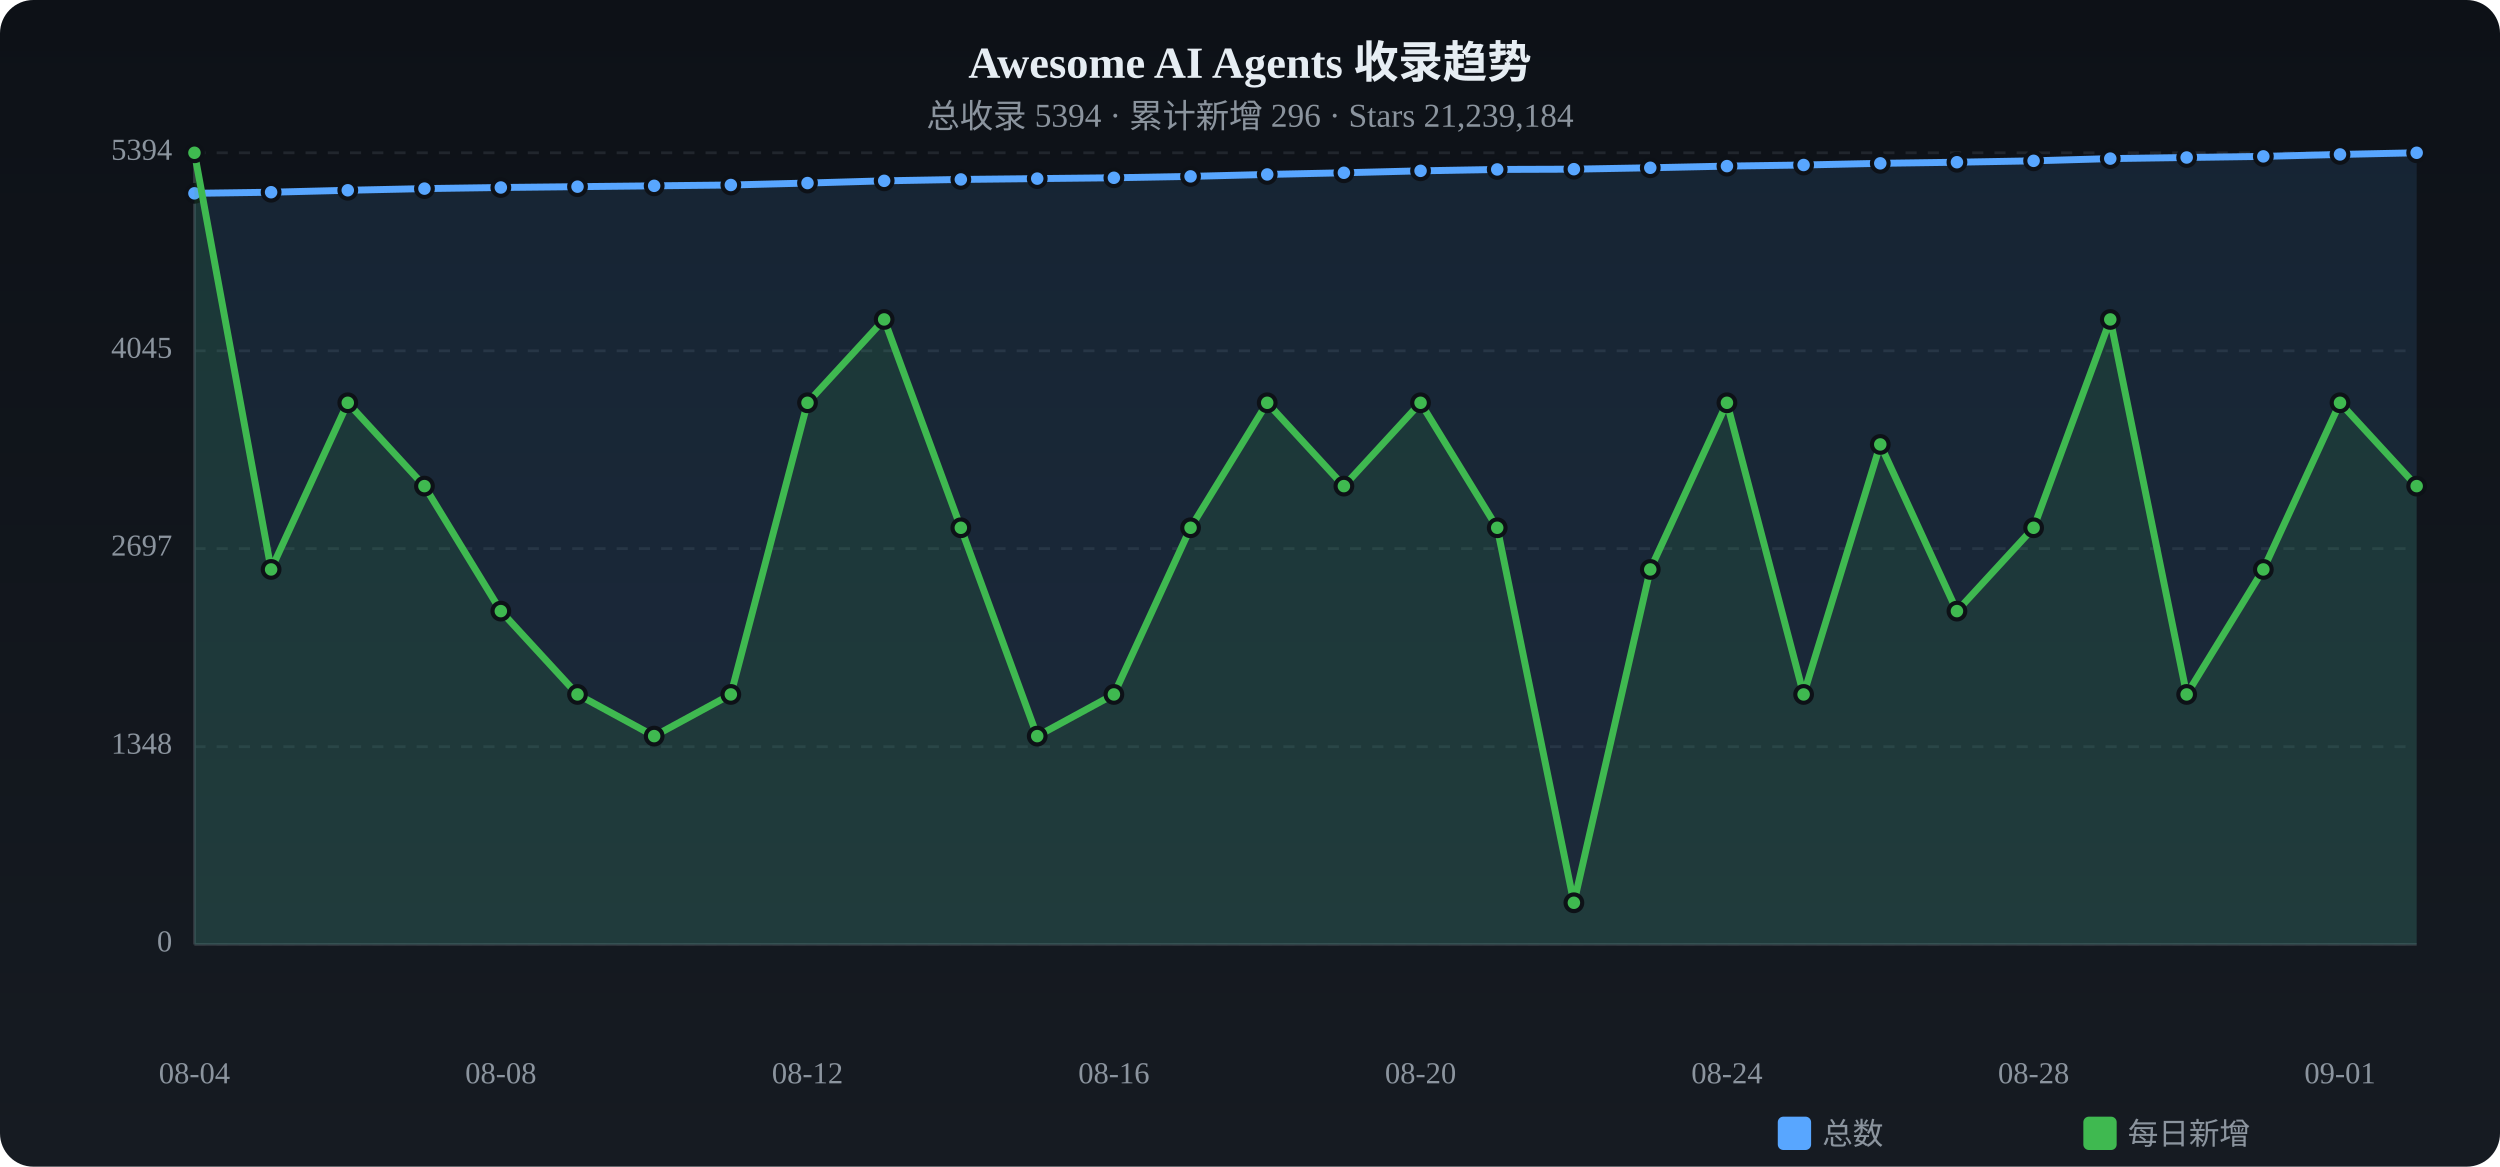
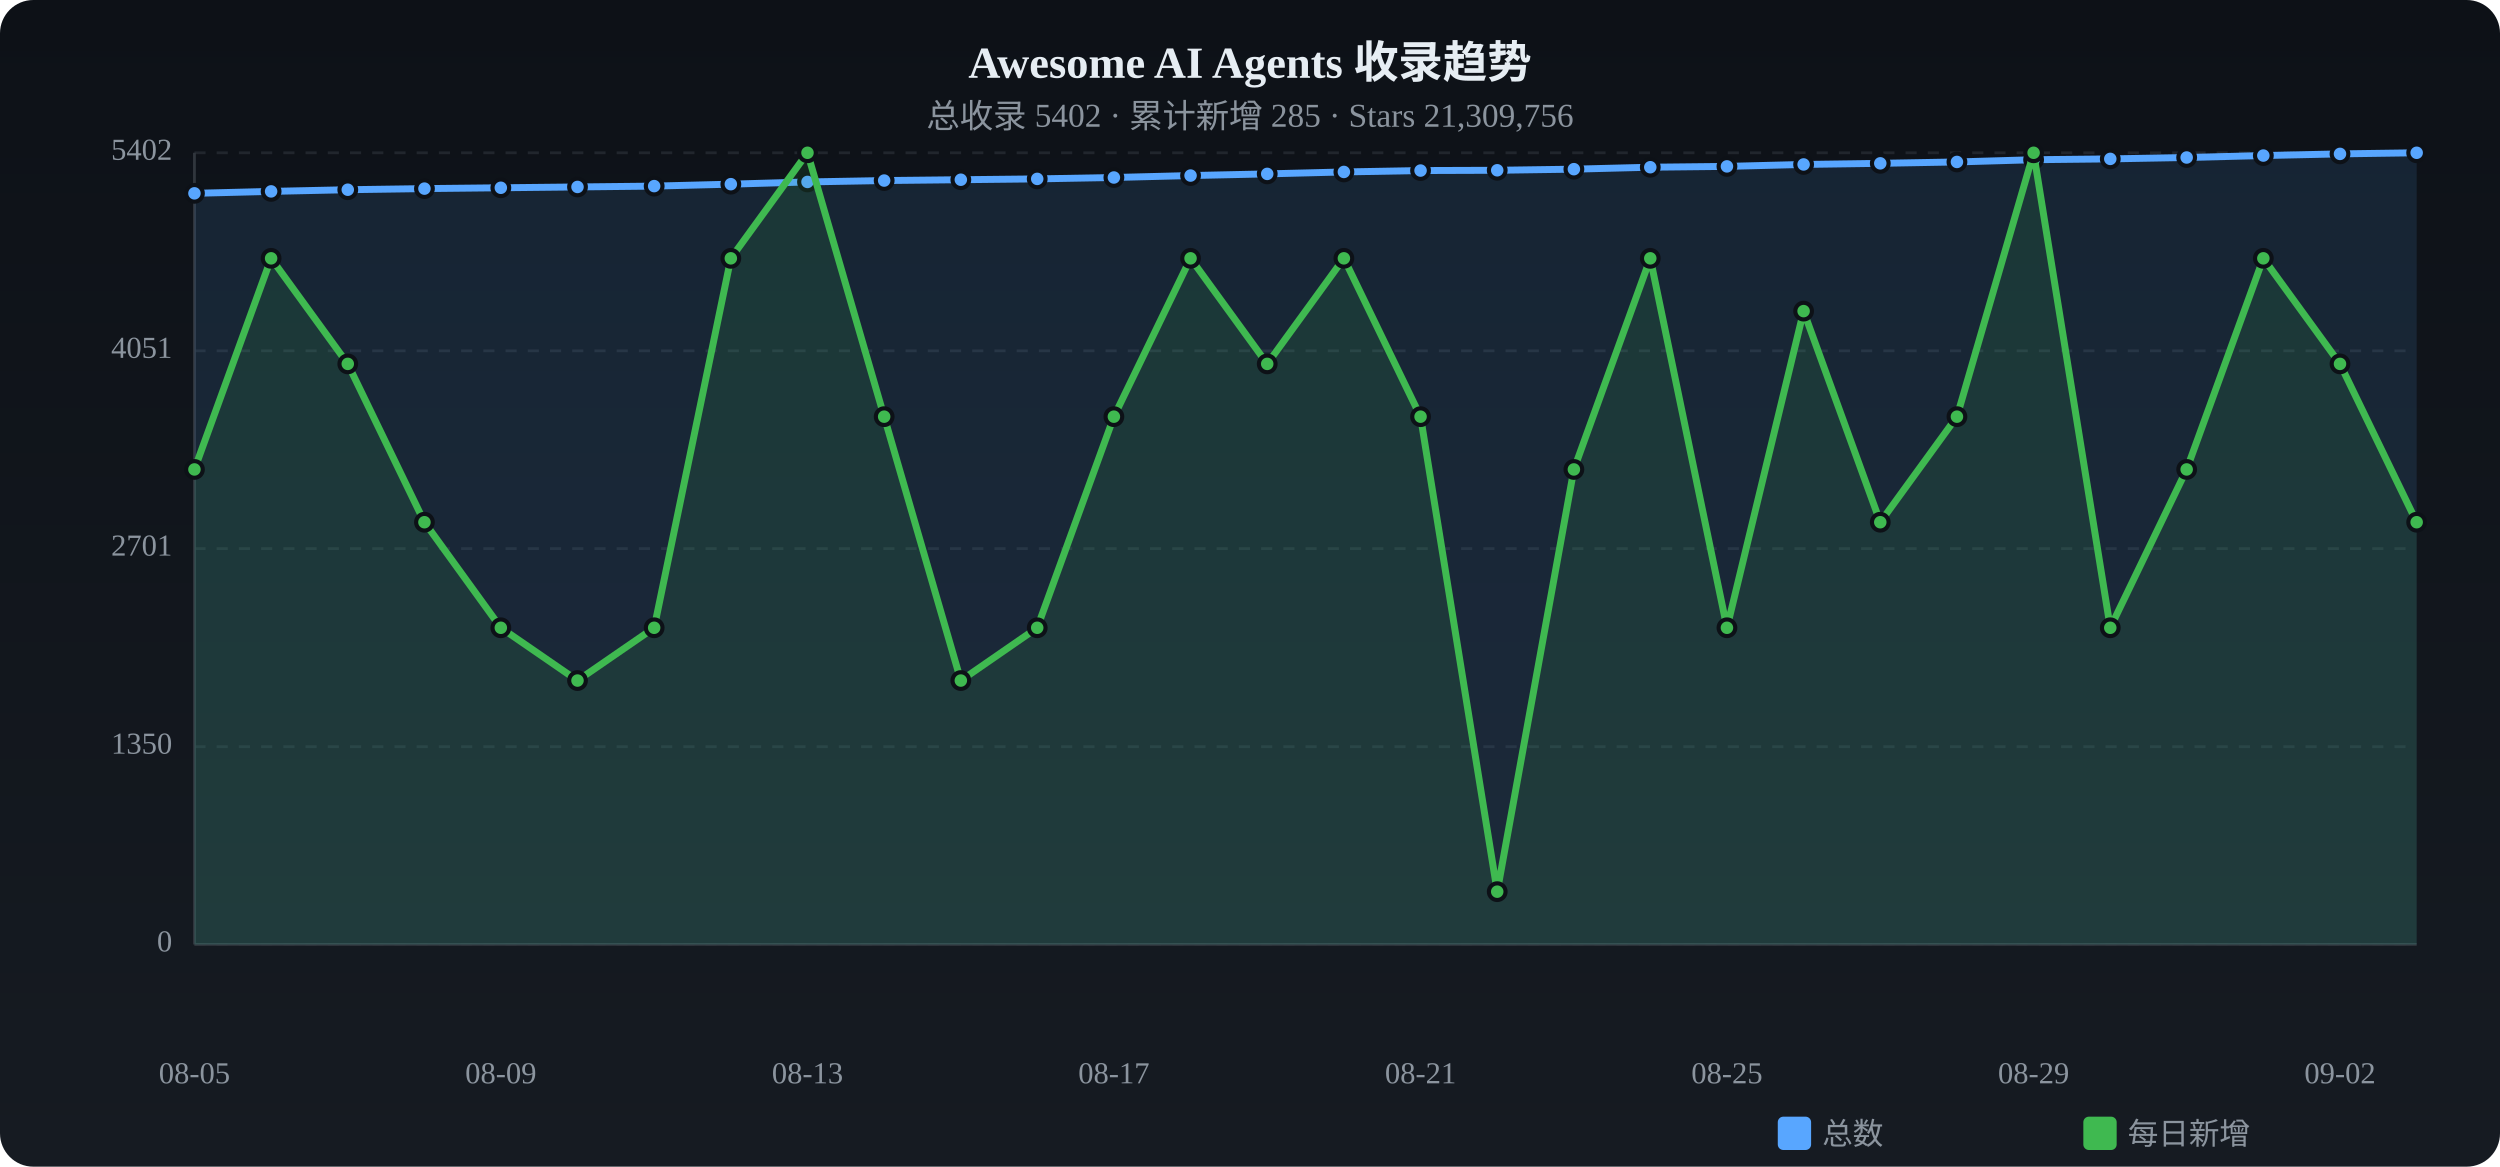
<svg xmlns="http://www.w3.org/2000/svg" viewBox="0 0 900 420" width="900" height="420">
  <defs>
    <linearGradient id="tbg" x1="0%" y1="0%" x2="0%" y2="100%">
      <stop offset="0%" stop-color="#0d1117" />
      <stop offset="100%" stop-color="#161b22" />
    </linearGradient>
  </defs>
  <rect width="900" height="420" rx="12" fill="url(#tbg)" />
  <text x="450.0" y="28" text-anchor="middle" fill="#e6edf3" font-size="16" font-weight="bold">Awesome AI Agents 收录趋势</text>
-   <text x="450.0" y="46" text-anchor="middle" fill="#8b949e" font-size="12">总收录 5394 · 累计新增 296 · Stars 21,239,184</text>
+   <text x="450.0" y="46" text-anchor="middle" fill="#8b949e" font-size="12">总收录 5402 · 累计新增 285 · Stars 21,309,756</text>
  <text x="62" y="340.0" text-anchor="end" fill="#8b949e" font-size="11" dominant-baseline="middle">0</text>
  <line x1="70" y1="340.0" x2="870" y2="340.0" stroke="#21262d" stroke-dasharray="4 4" />
-   <text x="62" y="268.8" text-anchor="end" fill="#8b949e" font-size="11" dominant-baseline="middle">1348</text>
+   <text x="62" y="268.8" text-anchor="end" fill="#8b949e" font-size="11" dominant-baseline="middle">1350</text>
  <line x1="70" y1="268.8" x2="870" y2="268.8" stroke="#21262d" stroke-dasharray="4 4" />
-   <text x="62" y="197.5" text-anchor="end" fill="#8b949e" font-size="11" dominant-baseline="middle">2697</text>
+   <text x="62" y="197.5" text-anchor="end" fill="#8b949e" font-size="11" dominant-baseline="middle">2701</text>
  <line x1="70" y1="197.5" x2="870" y2="197.5" stroke="#21262d" stroke-dasharray="4 4" />
-   <text x="62" y="126.3" text-anchor="end" fill="#8b949e" font-size="11" dominant-baseline="middle">4045</text>
+   <text x="62" y="126.3" text-anchor="end" fill="#8b949e" font-size="11" dominant-baseline="middle">4051</text>
  <line x1="70" y1="126.3" x2="870" y2="126.3" stroke="#21262d" stroke-dasharray="4 4" />
-   <text x="62" y="55.0" text-anchor="end" fill="#8b949e" font-size="11" dominant-baseline="middle">5394</text>
+   <text x="62" y="55.0" text-anchor="end" fill="#8b949e" font-size="11" dominant-baseline="middle">5402</text>
  <line x1="70" y1="55.0" x2="870" y2="55.0" stroke="#21262d" stroke-dasharray="4 4" />
  <line x1="70" y1="55" x2="70" y2="340" stroke="#30363d" />
  <line x1="70" y1="340" x2="870" y2="340" stroke="#30363d" />
-   <path d="M70.0,69.6 L97.6,69.2 L125.2,68.5 L152.8,67.9 L180.3,67.5 L207.9,67.2 L235.5,66.9 L263.1,66.6 L290.7,65.9 L318.3,65.1 L345.9,64.6 L373.4,64.3 L401.0,64.0 L428.6,63.5 L456.2,62.8 L483.8,62.2 L511.4,61.5 L539.0,61.0 L566.6,60.9 L594.1,60.4 L621.7,59.8 L649.3,59.4 L676.9,58.8 L704.5,58.4 L732.1,57.9 L759.7,57.1 L787.2,56.7 L814.8,56.3 L842.4,55.6 L870.0,55.0 L870.0,340 L70.0,340 Z" fill="#58a6ff" opacity="0.12" />
-   <polyline points="70.0,69.6 97.6,69.2 125.2,68.5 152.8,67.9 180.3,67.5 207.9,67.2 235.5,66.9 263.1,66.6 290.7,65.9 318.3,65.1 345.9,64.6 373.4,64.3 401.0,64.0 428.6,63.5 456.2,62.8 483.8,62.2 511.4,61.5 539.0,61.0 566.6,60.9 594.1,60.4 621.7,59.8 649.3,59.4 676.9,58.8 704.5,58.4 732.1,57.9 759.7,57.1 787.2,56.7 814.8,56.3 842.4,55.6 870.0,55.0" fill="none" stroke="#58a6ff" stroke-width="2.5" stroke-linecap="round" stroke-linejoin="round" />
+   <path d="M70.0,69.6 L97.6,68.9 L125.2,68.3 L152.8,67.9 L180.3,67.6 L207.9,67.3 L235.5,67.0 L263.1,66.3 L290.7,65.5 L318.3,65.0 L345.9,64.7 L373.4,64.4 L401.0,63.9 L428.6,63.2 L456.2,62.6 L483.8,61.9 L511.4,61.4 L539.0,61.3 L566.6,60.9 L594.1,60.2 L621.7,59.9 L649.3,59.2 L676.9,58.8 L704.5,58.3 L732.1,57.5 L759.7,57.2 L787.2,56.7 L814.8,56.0 L842.4,55.4 L870.0,55.0 L870.0,340 L70.0,340 Z" fill="#58a6ff" opacity="0.12" />
+   <polyline points="70.0,69.6 97.6,68.9 125.2,68.3 152.8,67.9 180.3,67.6 207.9,67.3 235.5,67.0 263.1,66.3 290.7,65.5 318.3,65.0 345.9,64.7 373.4,64.4 401.0,63.9 428.6,63.2 456.2,62.6 483.8,61.9 511.4,61.4 539.0,61.3 566.6,60.9 594.1,60.2 621.7,59.9 649.3,59.2 676.9,58.8 704.5,58.3 732.1,57.5 759.7,57.2 787.2,56.7 814.8,56.0 842.4,55.4 870.0,55.0" fill="none" stroke="#58a6ff" stroke-width="2.5" stroke-linecap="round" stroke-linejoin="round" />
  <circle cx="70.0" cy="69.6" r="3" fill="#58a6ff" stroke="#0d1117" stroke-width="1.5" />
-   <circle cx="97.6" cy="69.2" r="3" fill="#58a6ff" stroke="#0d1117" stroke-width="1.5" />
-   <circle cx="125.2" cy="68.5" r="3" fill="#58a6ff" stroke="#0d1117" stroke-width="1.5" />
+   <circle cx="97.6" cy="68.9" r="3" fill="#58a6ff" stroke="#0d1117" stroke-width="1.5" />
+   <circle cx="125.2" cy="68.3" r="3" fill="#58a6ff" stroke="#0d1117" stroke-width="1.5" />
  <circle cx="152.8" cy="67.9" r="3" fill="#58a6ff" stroke="#0d1117" stroke-width="1.5" />
-   <circle cx="180.3" cy="67.5" r="3" fill="#58a6ff" stroke="#0d1117" stroke-width="1.5" />
-   <circle cx="207.9" cy="67.2" r="3" fill="#58a6ff" stroke="#0d1117" stroke-width="1.5" />
-   <circle cx="235.5" cy="66.9" r="3" fill="#58a6ff" stroke="#0d1117" stroke-width="1.5" />
-   <circle cx="263.1" cy="66.6" r="3" fill="#58a6ff" stroke="#0d1117" stroke-width="1.5" />
-   <circle cx="290.7" cy="65.9" r="3" fill="#58a6ff" stroke="#0d1117" stroke-width="1.5" />
-   <circle cx="318.3" cy="65.1" r="3" fill="#58a6ff" stroke="#0d1117" stroke-width="1.5" />
-   <circle cx="345.9" cy="64.6" r="3" fill="#58a6ff" stroke="#0d1117" stroke-width="1.5" />
-   <circle cx="373.4" cy="64.3" r="3" fill="#58a6ff" stroke="#0d1117" stroke-width="1.5" />
-   <circle cx="401.0" cy="64.0" r="3" fill="#58a6ff" stroke="#0d1117" stroke-width="1.5" />
-   <circle cx="428.6" cy="63.5" r="3" fill="#58a6ff" stroke="#0d1117" stroke-width="1.5" />
-   <circle cx="456.2" cy="62.8" r="3" fill="#58a6ff" stroke="#0d1117" stroke-width="1.5" />
-   <circle cx="483.8" cy="62.2" r="3" fill="#58a6ff" stroke="#0d1117" stroke-width="1.5" />
-   <circle cx="511.4" cy="61.5" r="3" fill="#58a6ff" stroke="#0d1117" stroke-width="1.5" />
-   <circle cx="539.0" cy="61.0" r="3" fill="#58a6ff" stroke="#0d1117" stroke-width="1.5" />
+   <circle cx="180.3" cy="67.6" r="3" fill="#58a6ff" stroke="#0d1117" stroke-width="1.5" />
+   <circle cx="207.9" cy="67.3" r="3" fill="#58a6ff" stroke="#0d1117" stroke-width="1.5" />
+   <circle cx="235.5" cy="67.0" r="3" fill="#58a6ff" stroke="#0d1117" stroke-width="1.5" />
+   <circle cx="263.1" cy="66.3" r="3" fill="#58a6ff" stroke="#0d1117" stroke-width="1.5" />
+   <circle cx="290.7" cy="65.5" r="3" fill="#58a6ff" stroke="#0d1117" stroke-width="1.5" />
+   <circle cx="318.3" cy="65.0" r="3" fill="#58a6ff" stroke="#0d1117" stroke-width="1.5" />
+   <circle cx="345.9" cy="64.7" r="3" fill="#58a6ff" stroke="#0d1117" stroke-width="1.5" />
+   <circle cx="373.4" cy="64.4" r="3" fill="#58a6ff" stroke="#0d1117" stroke-width="1.5" />
+   <circle cx="401.0" cy="63.9" r="3" fill="#58a6ff" stroke="#0d1117" stroke-width="1.5" />
+   <circle cx="428.6" cy="63.2" r="3" fill="#58a6ff" stroke="#0d1117" stroke-width="1.5" />
+   <circle cx="456.2" cy="62.6" r="3" fill="#58a6ff" stroke="#0d1117" stroke-width="1.5" />
+   <circle cx="483.8" cy="61.9" r="3" fill="#58a6ff" stroke="#0d1117" stroke-width="1.5" />
+   <circle cx="511.4" cy="61.4" r="3" fill="#58a6ff" stroke="#0d1117" stroke-width="1.5" />
+   <circle cx="539.0" cy="61.3" r="3" fill="#58a6ff" stroke="#0d1117" stroke-width="1.5" />
  <circle cx="566.6" cy="60.9" r="3" fill="#58a6ff" stroke="#0d1117" stroke-width="1.5" />
-   <circle cx="594.1" cy="60.4" r="3" fill="#58a6ff" stroke="#0d1117" stroke-width="1.5" />
-   <circle cx="621.7" cy="59.8" r="3" fill="#58a6ff" stroke="#0d1117" stroke-width="1.5" />
-   <circle cx="649.3" cy="59.4" r="3" fill="#58a6ff" stroke="#0d1117" stroke-width="1.5" />
+   <circle cx="594.1" cy="60.2" r="3" fill="#58a6ff" stroke="#0d1117" stroke-width="1.5" />
+   <circle cx="621.7" cy="59.9" r="3" fill="#58a6ff" stroke="#0d1117" stroke-width="1.5" />
+   <circle cx="649.3" cy="59.2" r="3" fill="#58a6ff" stroke="#0d1117" stroke-width="1.5" />
  <circle cx="676.9" cy="58.8" r="3" fill="#58a6ff" stroke="#0d1117" stroke-width="1.5" />
-   <circle cx="704.5" cy="58.4" r="3" fill="#58a6ff" stroke="#0d1117" stroke-width="1.5" />
-   <circle cx="732.1" cy="57.9" r="3" fill="#58a6ff" stroke="#0d1117" stroke-width="1.5" />
-   <circle cx="759.7" cy="57.1" r="3" fill="#58a6ff" stroke="#0d1117" stroke-width="1.5" />
+   <circle cx="704.5" cy="58.3" r="3" fill="#58a6ff" stroke="#0d1117" stroke-width="1.5" />
+   <circle cx="732.1" cy="57.5" r="3" fill="#58a6ff" stroke="#0d1117" stroke-width="1.5" />
+   <circle cx="759.7" cy="57.2" r="3" fill="#58a6ff" stroke="#0d1117" stroke-width="1.5" />
  <circle cx="787.2" cy="56.7" r="3" fill="#58a6ff" stroke="#0d1117" stroke-width="1.5" />
-   <circle cx="814.8" cy="56.3" r="3" fill="#58a6ff" stroke="#0d1117" stroke-width="1.5" />
-   <circle cx="842.4" cy="55.6" r="3" fill="#58a6ff" stroke="#0d1117" stroke-width="1.5" />
+   <circle cx="814.8" cy="56.0" r="3" fill="#58a6ff" stroke="#0d1117" stroke-width="1.5" />
+   <circle cx="842.4" cy="55.4" r="3" fill="#58a6ff" stroke="#0d1117" stroke-width="1.5" />
  <circle cx="870.0" cy="55.0" r="3" fill="#58a6ff" stroke="#0d1117" stroke-width="1.5" />
-   <path d="M70.0,55.0 L97.6,205.0 L125.2,145.0 L152.8,175.0 L180.3,220.0 L207.9,250.0 L235.5,265.0 L263.1,250.0 L290.7,145.0 L318.3,115.0 L345.9,190.0 L373.4,265.0 L401.0,250.0 L428.6,190.0 L456.2,145.0 L483.8,175.0 L511.4,145.0 L539.0,190.0 L566.6,325.0 L594.1,205.0 L621.7,145.0 L649.3,250.0 L676.9,160.0 L704.5,220.0 L732.1,190.0 L759.7,115.0 L787.2,250.0 L814.8,205.0 L842.4,145.0 L870.0,175.0 L870.0,340 L70.0,340 Z" fill="#3fb950" opacity="0.12" />
-   <polyline points="70.0,55.0 97.6,205.0 125.2,145.0 152.8,175.0 180.3,220.0 207.9,250.0 235.5,265.0 263.1,250.0 290.7,145.0 318.3,115.0 345.9,190.0 373.4,265.0 401.0,250.0 428.6,190.0 456.2,145.0 483.8,175.0 511.4,145.0 539.0,190.0 566.6,325.0 594.1,205.0 621.7,145.0 649.3,250.0 676.9,160.0 704.5,220.0 732.1,190.0 759.7,115.0 787.2,250.0 814.8,205.0 842.4,145.0 870.0,175.0" fill="none" stroke="#3fb950" stroke-width="2.5" stroke-linecap="round" stroke-linejoin="round" />
-   <circle cx="70.0" cy="55.0" r="3" fill="#3fb950" stroke="#0d1117" stroke-width="1.5" />
-   <circle cx="97.6" cy="205.0" r="3" fill="#3fb950" stroke="#0d1117" stroke-width="1.5" />
-   <circle cx="125.2" cy="145.0" r="3" fill="#3fb950" stroke="#0d1117" stroke-width="1.5" />
-   <circle cx="152.8" cy="175.0" r="3" fill="#3fb950" stroke="#0d1117" stroke-width="1.5" />
-   <circle cx="180.3" cy="220.0" r="3" fill="#3fb950" stroke="#0d1117" stroke-width="1.5" />
-   <circle cx="207.9" cy="250.0" r="3" fill="#3fb950" stroke="#0d1117" stroke-width="1.5" />
-   <circle cx="235.5" cy="265.0" r="3" fill="#3fb950" stroke="#0d1117" stroke-width="1.5" />
-   <circle cx="263.1" cy="250.0" r="3" fill="#3fb950" stroke="#0d1117" stroke-width="1.5" />
-   <circle cx="290.7" cy="145.0" r="3" fill="#3fb950" stroke="#0d1117" stroke-width="1.5" />
-   <circle cx="318.3" cy="115.0" r="3" fill="#3fb950" stroke="#0d1117" stroke-width="1.5" />
-   <circle cx="345.9" cy="190.0" r="3" fill="#3fb950" stroke="#0d1117" stroke-width="1.5" />
-   <circle cx="373.4" cy="265.0" r="3" fill="#3fb950" stroke="#0d1117" stroke-width="1.5" />
-   <circle cx="401.0" cy="250.0" r="3" fill="#3fb950" stroke="#0d1117" stroke-width="1.5" />
-   <circle cx="428.6" cy="190.0" r="3" fill="#3fb950" stroke="#0d1117" stroke-width="1.5" />
-   <circle cx="456.2" cy="145.0" r="3" fill="#3fb950" stroke="#0d1117" stroke-width="1.5" />
-   <circle cx="483.8" cy="175.0" r="3" fill="#3fb950" stroke="#0d1117" stroke-width="1.5" />
-   <circle cx="511.4" cy="145.0" r="3" fill="#3fb950" stroke="#0d1117" stroke-width="1.5" />
-   <circle cx="539.0" cy="190.0" r="3" fill="#3fb950" stroke="#0d1117" stroke-width="1.5" />
-   <circle cx="566.6" cy="325.0" r="3" fill="#3fb950" stroke="#0d1117" stroke-width="1.5" />
-   <circle cx="594.1" cy="205.0" r="3" fill="#3fb950" stroke="#0d1117" stroke-width="1.5" />
-   <circle cx="621.7" cy="145.0" r="3" fill="#3fb950" stroke="#0d1117" stroke-width="1.5" />
-   <circle cx="649.3" cy="250.0" r="3" fill="#3fb950" stroke="#0d1117" stroke-width="1.5" />
-   <circle cx="676.9" cy="160.0" r="3" fill="#3fb950" stroke="#0d1117" stroke-width="1.5" />
-   <circle cx="704.5" cy="220.0" r="3" fill="#3fb950" stroke="#0d1117" stroke-width="1.5" />
-   <circle cx="732.1" cy="190.0" r="3" fill="#3fb950" stroke="#0d1117" stroke-width="1.5" />
-   <circle cx="759.7" cy="115.0" r="3" fill="#3fb950" stroke="#0d1117" stroke-width="1.5" />
-   <circle cx="787.2" cy="250.0" r="3" fill="#3fb950" stroke="#0d1117" stroke-width="1.5" />
-   <circle cx="814.8" cy="205.0" r="3" fill="#3fb950" stroke="#0d1117" stroke-width="1.5" />
-   <circle cx="842.4" cy="145.0" r="3" fill="#3fb950" stroke="#0d1117" stroke-width="1.5" />
-   <circle cx="870.0" cy="175.0" r="3" fill="#3fb950" stroke="#0d1117" stroke-width="1.5" />
-   <text x="70.0" y="390" text-anchor="middle" fill="#8b949e" font-size="11">08-04</text>
-   <text x="180.3" y="390" text-anchor="middle" fill="#8b949e" font-size="11">08-08</text>
-   <text x="290.7" y="390" text-anchor="middle" fill="#8b949e" font-size="11">08-12</text>
-   <text x="401.0" y="390" text-anchor="middle" fill="#8b949e" font-size="11">08-16</text>
-   <text x="511.4" y="390" text-anchor="middle" fill="#8b949e" font-size="11">08-20</text>
-   <text x="621.7" y="390" text-anchor="middle" fill="#8b949e" font-size="11">08-24</text>
-   <text x="732.1" y="390" text-anchor="middle" fill="#8b949e" font-size="11">08-28</text>
-   <text x="842.4" y="390" text-anchor="middle" fill="#8b949e" font-size="11">09-01</text>
+   <path d="M70.0,169.0 L97.6,93.0 L125.2,131.0 L152.8,188.0 L180.3,226.0 L207.9,245.0 L235.5,226.0 L263.1,93.0 L290.7,55.0 L318.3,150.0 L345.9,245.0 L373.4,226.0 L401.0,150.0 L428.6,93.0 L456.2,131.0 L483.8,93.0 L511.4,150.0 L539.0,321.0 L566.6,169.0 L594.1,93.0 L621.7,226.0 L649.3,112.0 L676.9,188.0 L704.5,150.0 L732.1,55.0 L759.7,226.0 L787.2,169.0 L814.8,93.0 L842.4,131.0 L870.0,188.0 L870.0,340 L70.0,340 Z" fill="#3fb950" opacity="0.12" />
+   <polyline points="70.0,169.0 97.6,93.0 125.2,131.0 152.8,188.0 180.3,226.0 207.9,245.0 235.5,226.0 263.1,93.0 290.7,55.0 318.3,150.0 345.9,245.0 373.4,226.0 401.0,150.0 428.6,93.0 456.2,131.0 483.8,93.0 511.4,150.0 539.0,321.0 566.6,169.0 594.1,93.0 621.7,226.0 649.3,112.0 676.9,188.0 704.5,150.0 732.1,55.0 759.7,226.0 787.2,169.0 814.8,93.0 842.4,131.0 870.0,188.0" fill="none" stroke="#3fb950" stroke-width="2.5" stroke-linecap="round" stroke-linejoin="round" />
+   <circle cx="70.0" cy="169.0" r="3" fill="#3fb950" stroke="#0d1117" stroke-width="1.5" />
+   <circle cx="97.6" cy="93.0" r="3" fill="#3fb950" stroke="#0d1117" stroke-width="1.5" />
+   <circle cx="125.2" cy="131.0" r="3" fill="#3fb950" stroke="#0d1117" stroke-width="1.5" />
+   <circle cx="152.8" cy="188.0" r="3" fill="#3fb950" stroke="#0d1117" stroke-width="1.5" />
+   <circle cx="180.3" cy="226.0" r="3" fill="#3fb950" stroke="#0d1117" stroke-width="1.5" />
+   <circle cx="207.9" cy="245.0" r="3" fill="#3fb950" stroke="#0d1117" stroke-width="1.5" />
+   <circle cx="235.5" cy="226.0" r="3" fill="#3fb950" stroke="#0d1117" stroke-width="1.5" />
+   <circle cx="263.1" cy="93.0" r="3" fill="#3fb950" stroke="#0d1117" stroke-width="1.5" />
+   <circle cx="290.7" cy="55.0" r="3" fill="#3fb950" stroke="#0d1117" stroke-width="1.5" />
+   <circle cx="318.3" cy="150.0" r="3" fill="#3fb950" stroke="#0d1117" stroke-width="1.5" />
+   <circle cx="345.9" cy="245.0" r="3" fill="#3fb950" stroke="#0d1117" stroke-width="1.5" />
+   <circle cx="373.4" cy="226.0" r="3" fill="#3fb950" stroke="#0d1117" stroke-width="1.5" />
+   <circle cx="401.0" cy="150.0" r="3" fill="#3fb950" stroke="#0d1117" stroke-width="1.5" />
+   <circle cx="428.6" cy="93.0" r="3" fill="#3fb950" stroke="#0d1117" stroke-width="1.5" />
+   <circle cx="456.2" cy="131.0" r="3" fill="#3fb950" stroke="#0d1117" stroke-width="1.5" />
+   <circle cx="483.8" cy="93.0" r="3" fill="#3fb950" stroke="#0d1117" stroke-width="1.5" />
+   <circle cx="511.4" cy="150.0" r="3" fill="#3fb950" stroke="#0d1117" stroke-width="1.5" />
+   <circle cx="539.0" cy="321.0" r="3" fill="#3fb950" stroke="#0d1117" stroke-width="1.5" />
+   <circle cx="566.6" cy="169.0" r="3" fill="#3fb950" stroke="#0d1117" stroke-width="1.5" />
+   <circle cx="594.1" cy="93.0" r="3" fill="#3fb950" stroke="#0d1117" stroke-width="1.5" />
+   <circle cx="621.7" cy="226.0" r="3" fill="#3fb950" stroke="#0d1117" stroke-width="1.5" />
+   <circle cx="649.3" cy="112.0" r="3" fill="#3fb950" stroke="#0d1117" stroke-width="1.5" />
+   <circle cx="676.9" cy="188.0" r="3" fill="#3fb950" stroke="#0d1117" stroke-width="1.5" />
+   <circle cx="704.5" cy="150.0" r="3" fill="#3fb950" stroke="#0d1117" stroke-width="1.5" />
+   <circle cx="732.1" cy="55.0" r="3" fill="#3fb950" stroke="#0d1117" stroke-width="1.5" />
+   <circle cx="759.7" cy="226.0" r="3" fill="#3fb950" stroke="#0d1117" stroke-width="1.5" />
+   <circle cx="787.2" cy="169.0" r="3" fill="#3fb950" stroke="#0d1117" stroke-width="1.5" />
+   <circle cx="814.8" cy="93.0" r="3" fill="#3fb950" stroke="#0d1117" stroke-width="1.5" />
+   <circle cx="842.4" cy="131.0" r="3" fill="#3fb950" stroke="#0d1117" stroke-width="1.5" />
+   <circle cx="870.0" cy="188.0" r="3" fill="#3fb950" stroke="#0d1117" stroke-width="1.5" />
+   <text x="70.0" y="390" text-anchor="middle" fill="#8b949e" font-size="11">08-05</text>
+   <text x="180.3" y="390" text-anchor="middle" fill="#8b949e" font-size="11">08-09</text>
+   <text x="290.7" y="390" text-anchor="middle" fill="#8b949e" font-size="11">08-13</text>
+   <text x="401.0" y="390" text-anchor="middle" fill="#8b949e" font-size="11">08-17</text>
+   <text x="511.4" y="390" text-anchor="middle" fill="#8b949e" font-size="11">08-21</text>
+   <text x="621.7" y="390" text-anchor="middle" fill="#8b949e" font-size="11">08-25</text>
+   <text x="732.1" y="390" text-anchor="middle" fill="#8b949e" font-size="11">08-29</text>
+   <text x="842.4" y="390" text-anchor="middle" fill="#8b949e" font-size="11">09-02</text>
  <rect x="640" y="402" width="12" height="12" rx="2" fill="#58a6ff" />
  <text x="656" y="412" fill="#8b949e" font-size="11">总数</text>
  <rect x="750" y="402" width="12" height="12" rx="2" fill="#3fb950" />
  <text x="766" y="412" fill="#8b949e" font-size="11">每日新增</text>
</svg>
